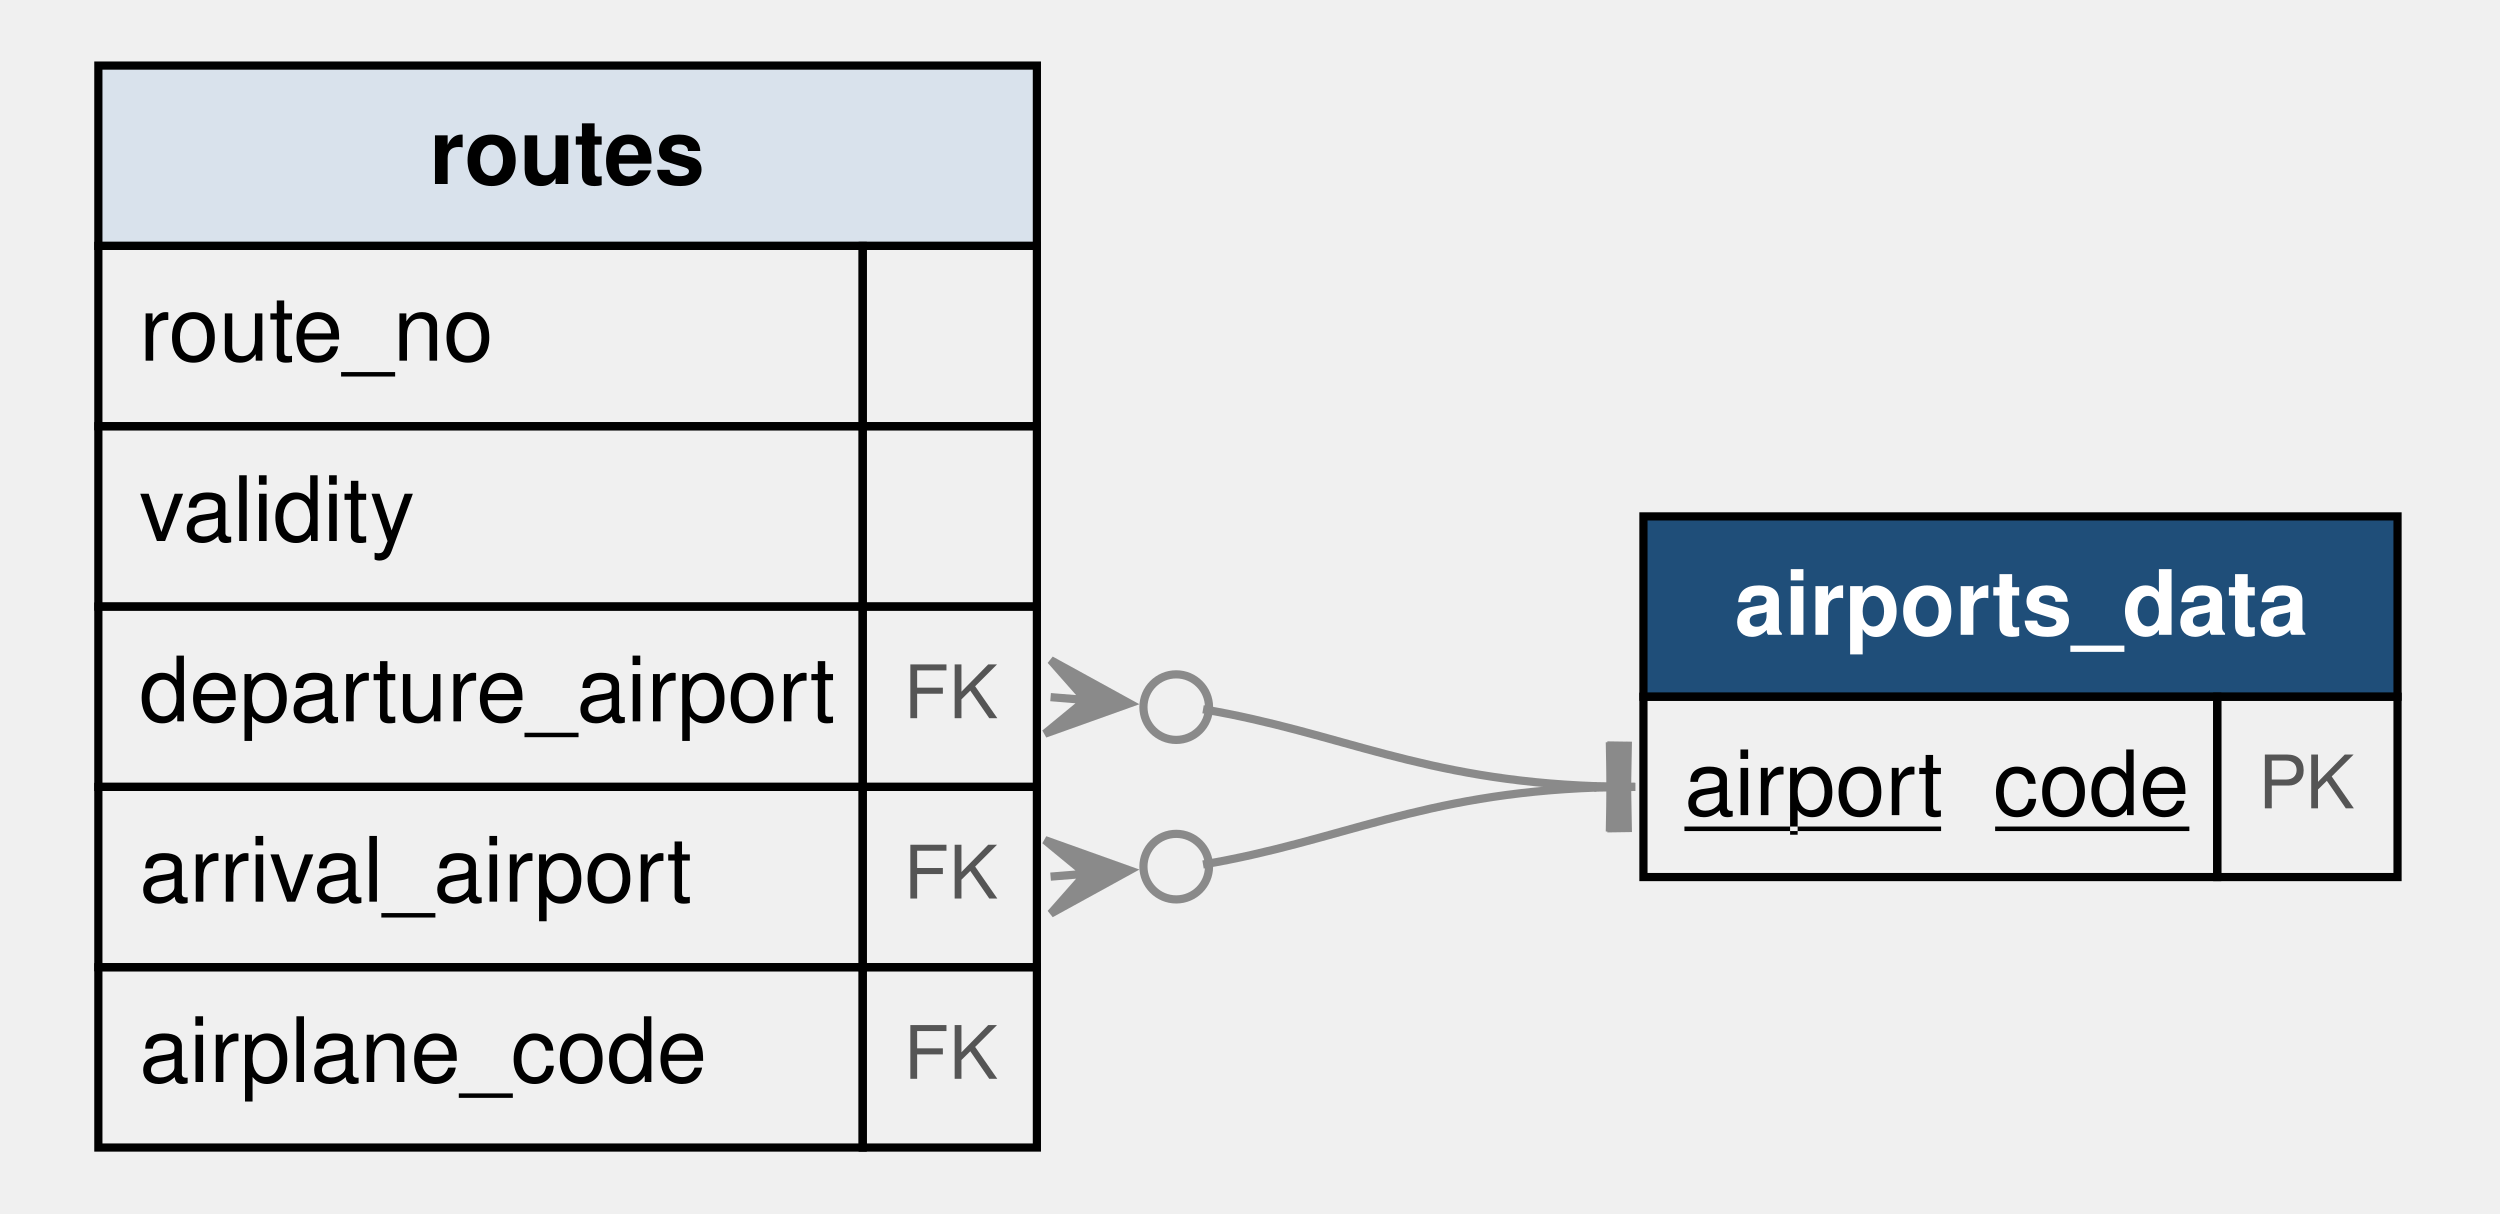
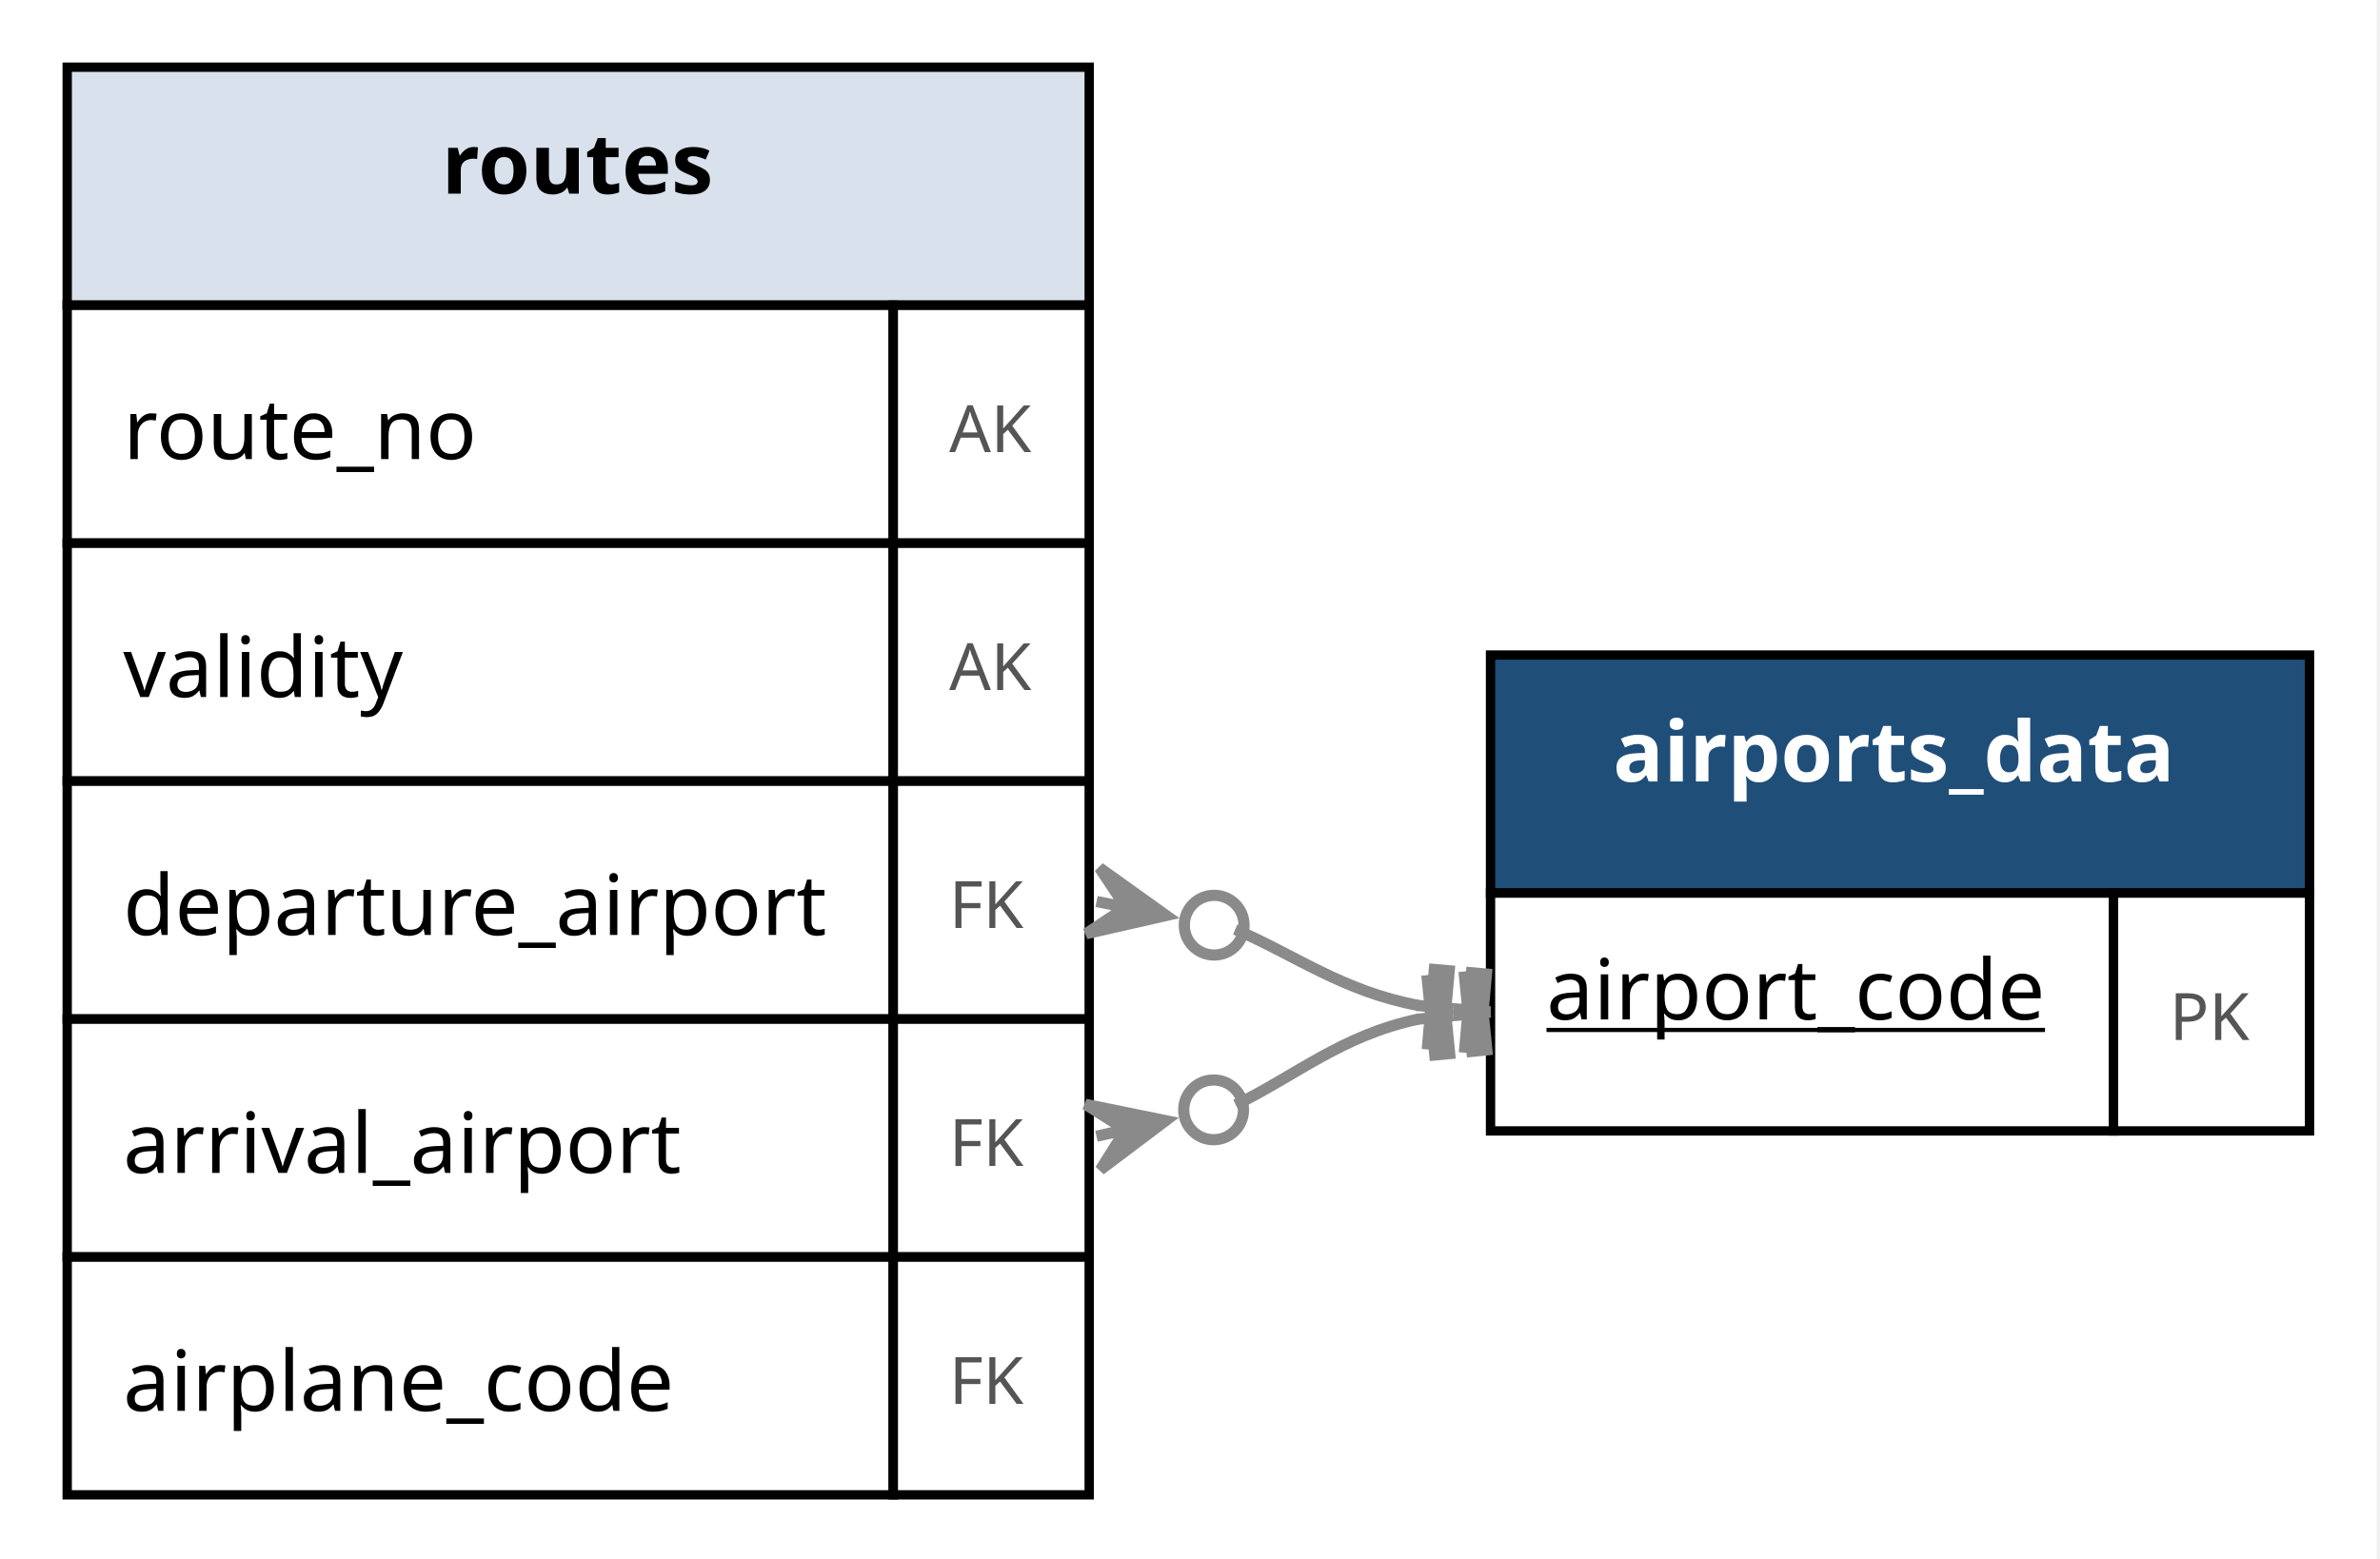
- <svg xmlns="http://www.w3.org/2000/svg" width="305pt" height="148pt" viewBox="0.00 0.00 305.00 148.00">
-   <g id="graph0" class="graph" transform="scale(1 1) rotate(0) translate(4 144)">
+ <svg xmlns="http://www.w3.org/2000/svg" width="255pt" height="167pt" viewBox="0.00 0.00 255.00 167.00">
+   <g id="graph0" class="graph" transform="scale(1 1) rotate(0) translate(7.2 160.2)">
+     <polygon fill="white" stroke="none" points="-7.2,7.2 -7.2,-160.2 247.45,-160.2 247.45,7.2 -7.2,7.2" />
    <g id="node1" class="node">
-       <polygon fill="#1f4e79" stroke="none" points="196.5,-59 196.5,-81 288.5,-81 288.5,-59 196.5,-59" />
-       <polygon fill="none" stroke="black" points="196.5,-59 196.5,-81 288.5,-81 288.5,-59 196.5,-59" />
-       <text xml:space="preserve" text-anchor="start" x="207.62" y="-66.55" font-family="Helvetica,sans-Serif" font-weight="bold" font-size="11.00" fill="white">airports_data</text>
-       <polygon fill="none" stroke="black" points="196.5,-37 196.5,-59 266.5,-59 266.5,-37 196.5,-37" />
-       <text xml:space="preserve" text-anchor="start" x="201.5" y="-44.55" font-family="Helvetica,sans-Serif" text-decoration="underline" font-size="11.00">airport_code</text>
-       <polygon fill="none" stroke="black" points="266.5,-37 266.5,-59 288.5,-59 288.5,-37 266.5,-37" />
-       <text xml:space="preserve" text-anchor="start" x="271.5" y="-45.38" font-family="Helvetica,sans-Serif" font-size="9.00" fill="#555555">PK</text>
+       <polygon fill="#1f4e79" stroke="none" points="152.5,-64.5 152.5,-90 240.25,-90 240.25,-64.5 152.5,-64.5" />
+       <polygon fill="none" stroke="#000000" points="152.5,-64.5 152.5,-90 240.25,-90 240.25,-64.5 152.5,-64.5" />
+       <text xml:space="preserve" text-anchor="start" x="165.62" y="-76.45" font-family="Noto Sans KR" font-weight="bold" font-size="9.00" fill="#ffffff">airports_data</text>
+       <polygon fill="none" stroke="#000000" points="152.5,-39 152.5,-64.5 219.25,-64.5 219.25,-39 152.5,-39" />
+       <text xml:space="preserve" text-anchor="start" x="158.5" y="-50.95" font-family="Noto Sans KR" text-decoration="underline" font-size="9.00">airport_code</text>
+       <polygon fill="none" stroke="#000000" points="219.25,-39 219.25,-64.5 240.25,-64.5 240.25,-39 219.25,-39" />
+       <text xml:space="preserve" text-anchor="start" x="225.25" y="-48.75" font-family="Noto Sans KR" font-size="7.00" fill="#555555">PK</text>
    </g>
    <g id="node2" class="node">
-       <polygon fill="#d9e2ec" stroke="none" points="8,-114 8,-136 122.5,-136 122.5,-114 8,-114" />
-       <polygon fill="none" stroke="black" points="8,-114 8,-136 122.5,-136 122.5,-114 8,-114" />
-       <text xml:space="preserve" text-anchor="start" x="48.38" y="-121.55" font-family="Helvetica,sans-Serif" font-weight="bold" font-size="11.00">routes</text>
-       <polygon fill="none" stroke="black" points="8,-92 8,-114 101.25,-114 101.25,-92 8,-92" />
-       <text xml:space="preserve" text-anchor="start" x="13" y="-100" font-family="Helvetica,sans-Serif" font-size="11.00">route_no</text>
-       <polygon fill="none" stroke="black" points="101.25,-92 101.25,-114 122.5,-114 122.5,-92 101.25,-92" />
-       <polygon fill="none" stroke="black" points="8,-70 8,-92 101.25,-92 101.25,-70 8,-70" />
-       <text xml:space="preserve" text-anchor="start" x="13" y="-78" font-family="Helvetica,sans-Serif" font-size="11.00">validity</text>
-       <polygon fill="none" stroke="black" points="101.25,-70 101.25,-92 122.5,-92 122.5,-70 101.25,-70" />
-       <polygon fill="none" stroke="black" points="8,-48 8,-70 101.25,-70 101.25,-48 8,-48" />
-       <text xml:space="preserve" text-anchor="start" x="13" y="-56" font-family="Helvetica,sans-Serif" font-size="11.00">departure_airport</text>
-       <polygon fill="none" stroke="black" points="101.25,-48 101.25,-70 122.5,-70 122.5,-48 101.25,-48" />
-       <text xml:space="preserve" text-anchor="start" x="106.25" y="-56.38" font-family="Helvetica,sans-Serif" font-size="9.00" fill="#555555">FK</text>
-       <polygon fill="none" stroke="black" points="8,-26 8,-48 101.25,-48 101.25,-26 8,-26" />
-       <text xml:space="preserve" text-anchor="start" x="13" y="-34" font-family="Helvetica,sans-Serif" font-size="11.00">arrival_airport</text>
-       <polygon fill="none" stroke="black" points="101.25,-26 101.25,-48 122.5,-48 122.5,-26 101.25,-26" />
-       <text xml:space="preserve" text-anchor="start" x="106.25" y="-34.38" font-family="Helvetica,sans-Serif" font-size="9.00" fill="#555555">FK</text>
-       <polygon fill="none" stroke="black" points="8,-4 8,-26 101.25,-26 101.25,-4 8,-4" />
-       <text xml:space="preserve" text-anchor="start" x="13" y="-12" font-family="Helvetica,sans-Serif" font-size="11.00">airplane_code</text>
-       <polygon fill="none" stroke="black" points="101.25,-4 101.25,-26 122.5,-26 122.5,-4 101.25,-4" />
-       <text xml:space="preserve" text-anchor="start" x="106.25" y="-12.38" font-family="Helvetica,sans-Serif" font-size="9.00" fill="#555555">FK</text>
+       <polygon fill="#d9e2ec" stroke="none" points="0,-127.5 0,-153 109.5,-153 109.5,-127.5 0,-127.5" />
+       <polygon fill="none" stroke="#000000" points="0,-127.5 0,-153 109.5,-153 109.5,-127.5 0,-127.5" />
+       <text xml:space="preserve" text-anchor="start" x="40.12" y="-139.45" font-family="Noto Sans KR" font-weight="bold" font-size="9.00" fill="#000000">routes</text>
+       <polygon fill="none" stroke="#000000" points="0,-102 0,-127.5 88.5,-127.5 88.5,-102 0,-102" />
+       <text xml:space="preserve" text-anchor="start" x="6" y="-111" font-family="Noto Sans KR" font-size="9.00">route_no</text>
+       <polygon fill="none" stroke="#000000" points="88.5,-102 88.5,-127.5 109.5,-127.5 109.5,-102 88.5,-102" />
+       <text xml:space="preserve" text-anchor="start" x="94.5" y="-111.75" font-family="Noto Sans KR" font-size="7.00" fill="#555555">AK</text>
+       <polygon fill="none" stroke="#000000" points="0,-76.5 0,-102 88.5,-102 88.5,-76.5 0,-76.5" />
+       <text xml:space="preserve" text-anchor="start" x="6" y="-85.5" font-family="Noto Sans KR" font-size="9.00">validity</text>
+       <polygon fill="none" stroke="#000000" points="88.5,-76.5 88.5,-102 109.5,-102 109.5,-76.5 88.5,-76.5" />
+       <text xml:space="preserve" text-anchor="start" x="94.5" y="-86.25" font-family="Noto Sans KR" font-size="7.00" fill="#555555">AK</text>
+       <polygon fill="none" stroke="#000000" points="0,-51 0,-76.5 88.5,-76.5 88.5,-51 0,-51" />
+       <text xml:space="preserve" text-anchor="start" x="6" y="-60" font-family="Noto Sans KR" font-size="9.00">departure_airport</text>
+       <polygon fill="none" stroke="#000000" points="88.5,-51 88.5,-76.5 109.5,-76.5 109.5,-51 88.5,-51" />
+       <text xml:space="preserve" text-anchor="start" x="94.5" y="-60.75" font-family="Noto Sans KR" font-size="7.00" fill="#555555">FK</text>
+       <polygon fill="none" stroke="#000000" points="0,-25.5 0,-51 88.5,-51 88.5,-25.5 0,-25.5" />
+       <text xml:space="preserve" text-anchor="start" x="6" y="-34.5" font-family="Noto Sans KR" font-size="9.00">arrival_airport</text>
+       <polygon fill="none" stroke="#000000" points="88.5,-25.5 88.5,-51 109.5,-51 109.5,-25.5 88.5,-25.5" />
+       <text xml:space="preserve" text-anchor="start" x="94.5" y="-35.25" font-family="Noto Sans KR" font-size="7.00" fill="#555555">FK</text>
+       <polygon fill="none" stroke="#000000" points="0,0 0,-25.5 88.5,-25.5 88.5,0 0,0" />
+       <text xml:space="preserve" text-anchor="start" x="6" y="-9" font-family="Noto Sans KR" font-size="9.00">airplane_code</text>
+       <polygon fill="none" stroke="#000000" points="88.5,0 88.5,-25.5 109.5,-25.5 109.5,0 88.5,0" />
+       <text xml:space="preserve" text-anchor="start" x="94.5" y="-9.75" font-family="Noto Sans KR" font-size="7.00" fill="#555555">FK</text>
    </g>
    <g id="edge1" class="edge">
-       <path fill="none" stroke="#8a8a8a" d="M142.77,-57.47C159.47,-54.65 169.34,-48.84 190.75,-48.08" />
-       <polygon fill="#8a8a8a" stroke="#8a8a8a" points="133.8,-58.18 123.48,-54.49 128.48,-58.6 124.17,-58.95 124.17,-58.95 124.17,-58.95 128.48,-58.6 124.19,-63.46 133.8,-58.18" />
-       <ellipse fill="none" stroke="#8a8a8a" cx="139.5" cy="-57.73" rx="4" ry="4" />
-       <polygon fill="#8a8a8a" stroke="#8a8a8a" points="194.41,-43.02 194.59,-53.02 192.59,-53.05 192.41,-43.05 194.41,-43.02" />
-       <polyline fill="none" stroke="#8a8a8a" points="195.5,-48 190.5,-48.09" />
+       <path fill="none" stroke="#8a8a8a" stroke-width="1.2" d="M125.15,-60.6C131.62,-57.82 136.63,-53.98 144.8,-52.44" />
+       <polygon fill="#8a8a8a" stroke="#8a8a8a" stroke-width="1.2" points="117.74,-62.09 109.18,-60.14 113.42,-62.96 110.29,-63.59 110.29,-63.59 110.29,-63.59 113.42,-62.96 110.6,-67.2 117.74,-62.09" />
+       <ellipse fill="none" stroke="#8a8a8a" stroke-width="1.2" cx="122.89" cy="-61.05" rx="3.2" ry="3.2" />
+       <polygon fill="#8a8a8a" stroke="#8a8a8a" stroke-width="1.2" points="151.35,-47.84 152.06,-55.81 150.46,-55.95 149.75,-47.98 151.35,-47.84" />
+       <polyline fill="none" stroke="#8a8a8a" stroke-width="1.2" points="152.5,-51.75 148.52,-52.1" />
+       <polygon fill="#8a8a8a" stroke="#8a8a8a" stroke-width="1.2" points="147.36,-48.19 148.07,-56.16 146.48,-56.3 145.77,-48.33 147.36,-48.19" />
+       <polyline fill="none" stroke="#8a8a8a" stroke-width="1.2" points="148.52,-52.1 144.53,-52.46" />
    </g>
    <g id="edge2" class="edge">
-       <path fill="none" stroke="#8a8a8a" d="M142.77,-38.53C159.47,-41.35 169.34,-47.16 190.75,-47.92" />
-       <polygon fill="#8a8a8a" stroke="#8a8a8a" points="133.8,-37.82 124.19,-32.54 128.48,-37.4 124.17,-37.05 124.17,-37.05 124.17,-37.05 128.48,-37.4 123.48,-41.51 133.8,-37.82" />
-       <ellipse fill="none" stroke="#8a8a8a" cx="139.5" cy="-38.27" rx="4" ry="4" />
-       <polygon fill="#8a8a8a" stroke="#8a8a8a" points="194.59,-42.98 194.41,-52.98 192.41,-52.95 192.59,-42.95 194.59,-42.98" />
-       <polyline fill="none" stroke="#8a8a8a" points="195.5,-48 190.5,-47.91" />
+       <path fill="none" stroke="#8a8a8a" stroke-width="1.2" d="M125.2,-41.8C131.63,-44.92 136.56,-49.24 144.75,-50.98" />
+       <polygon fill="#8a8a8a" stroke="#8a8a8a" stroke-width="1.2" points="117.69,-40.1 110.69,-34.83 113.4,-39.13 110.28,-38.43 110.28,-38.43 110.28,-38.43 113.4,-39.13 109.1,-41.85 117.69,-40.1" />
+       <ellipse fill="none" stroke="#8a8a8a" stroke-width="1.2" cx="122.83" cy="-41.26" rx="3.2" ry="3.2" />
+       <polygon fill="#8a8a8a" stroke="#8a8a8a" stroke-width="1.2" points="152.1,-47.69 151.31,-55.65 149.72,-55.49 150.51,-47.53 152.1,-47.69" />
+       <polyline fill="none" stroke="#8a8a8a" stroke-width="1.2" points="152.5,-51.75 148.52,-51.35" />
+       <polygon fill="#8a8a8a" stroke="#8a8a8a" stroke-width="1.2" points="148.12,-47.29 147.33,-55.25 145.74,-55.1 146.53,-47.14 148.12,-47.29" />
+       <polyline fill="none" stroke="#8a8a8a" stroke-width="1.2" points="148.52,-51.35 144.54,-50.96" />
    </g>
  </g>
</svg>
